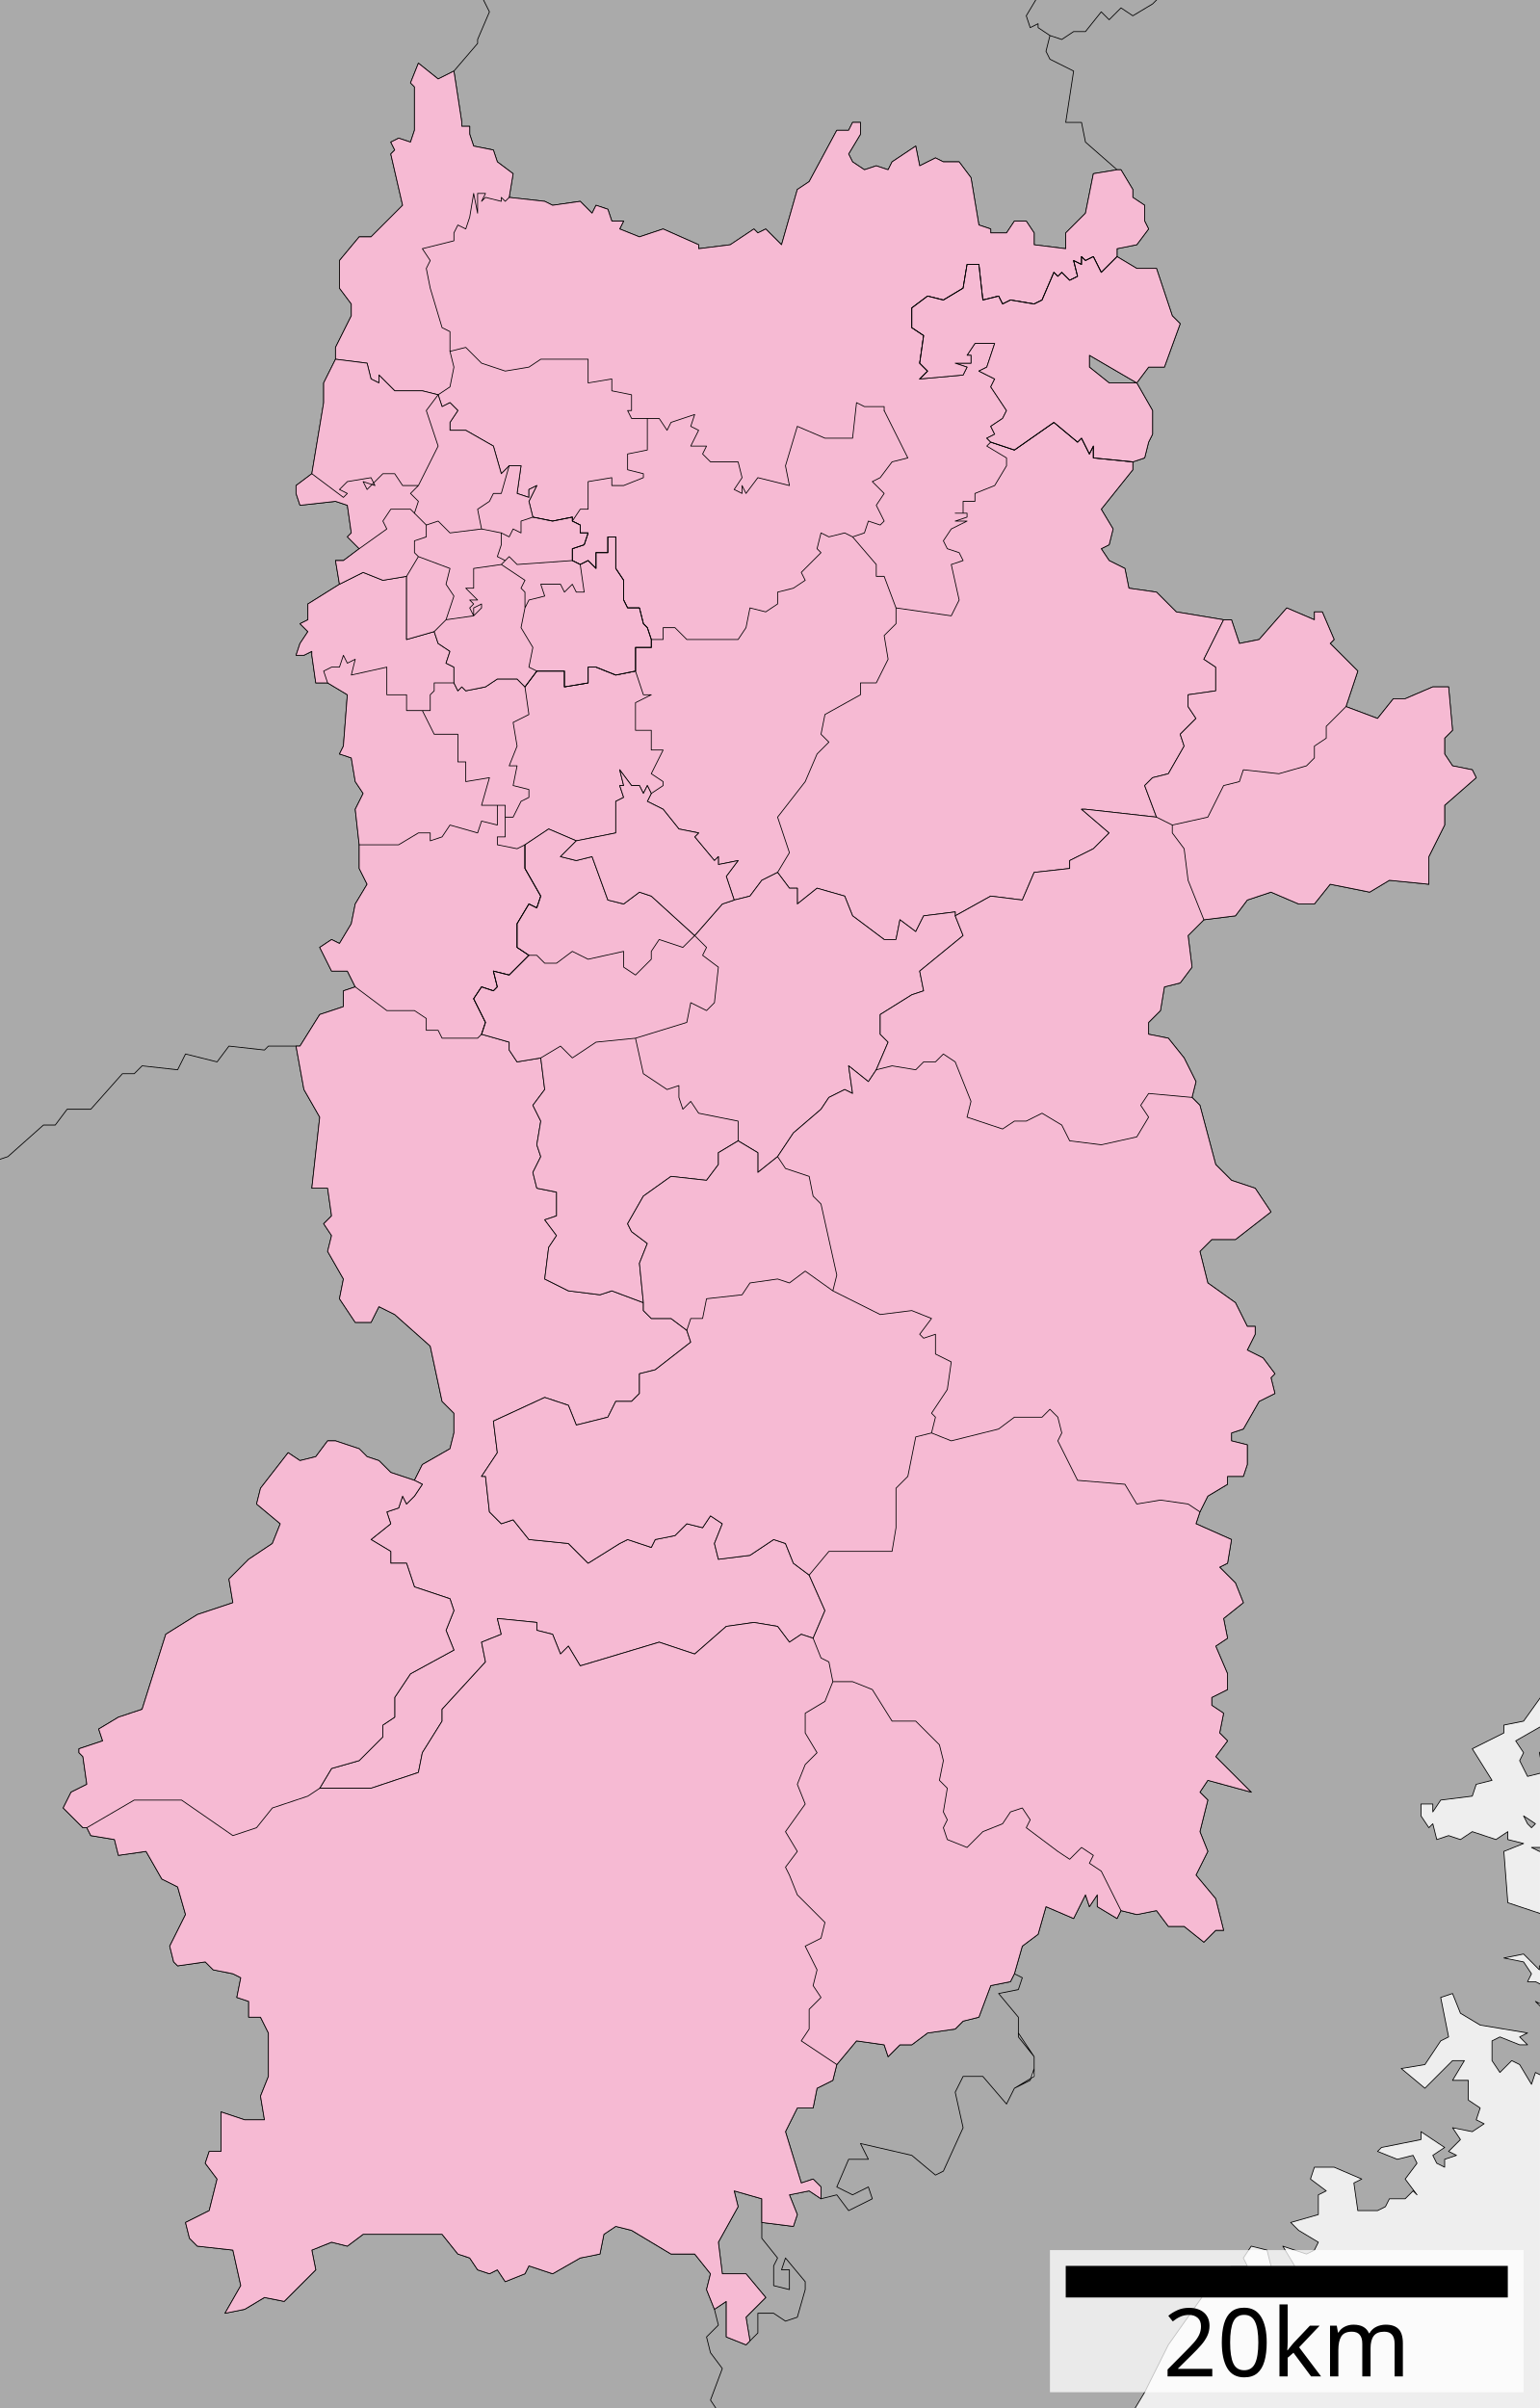
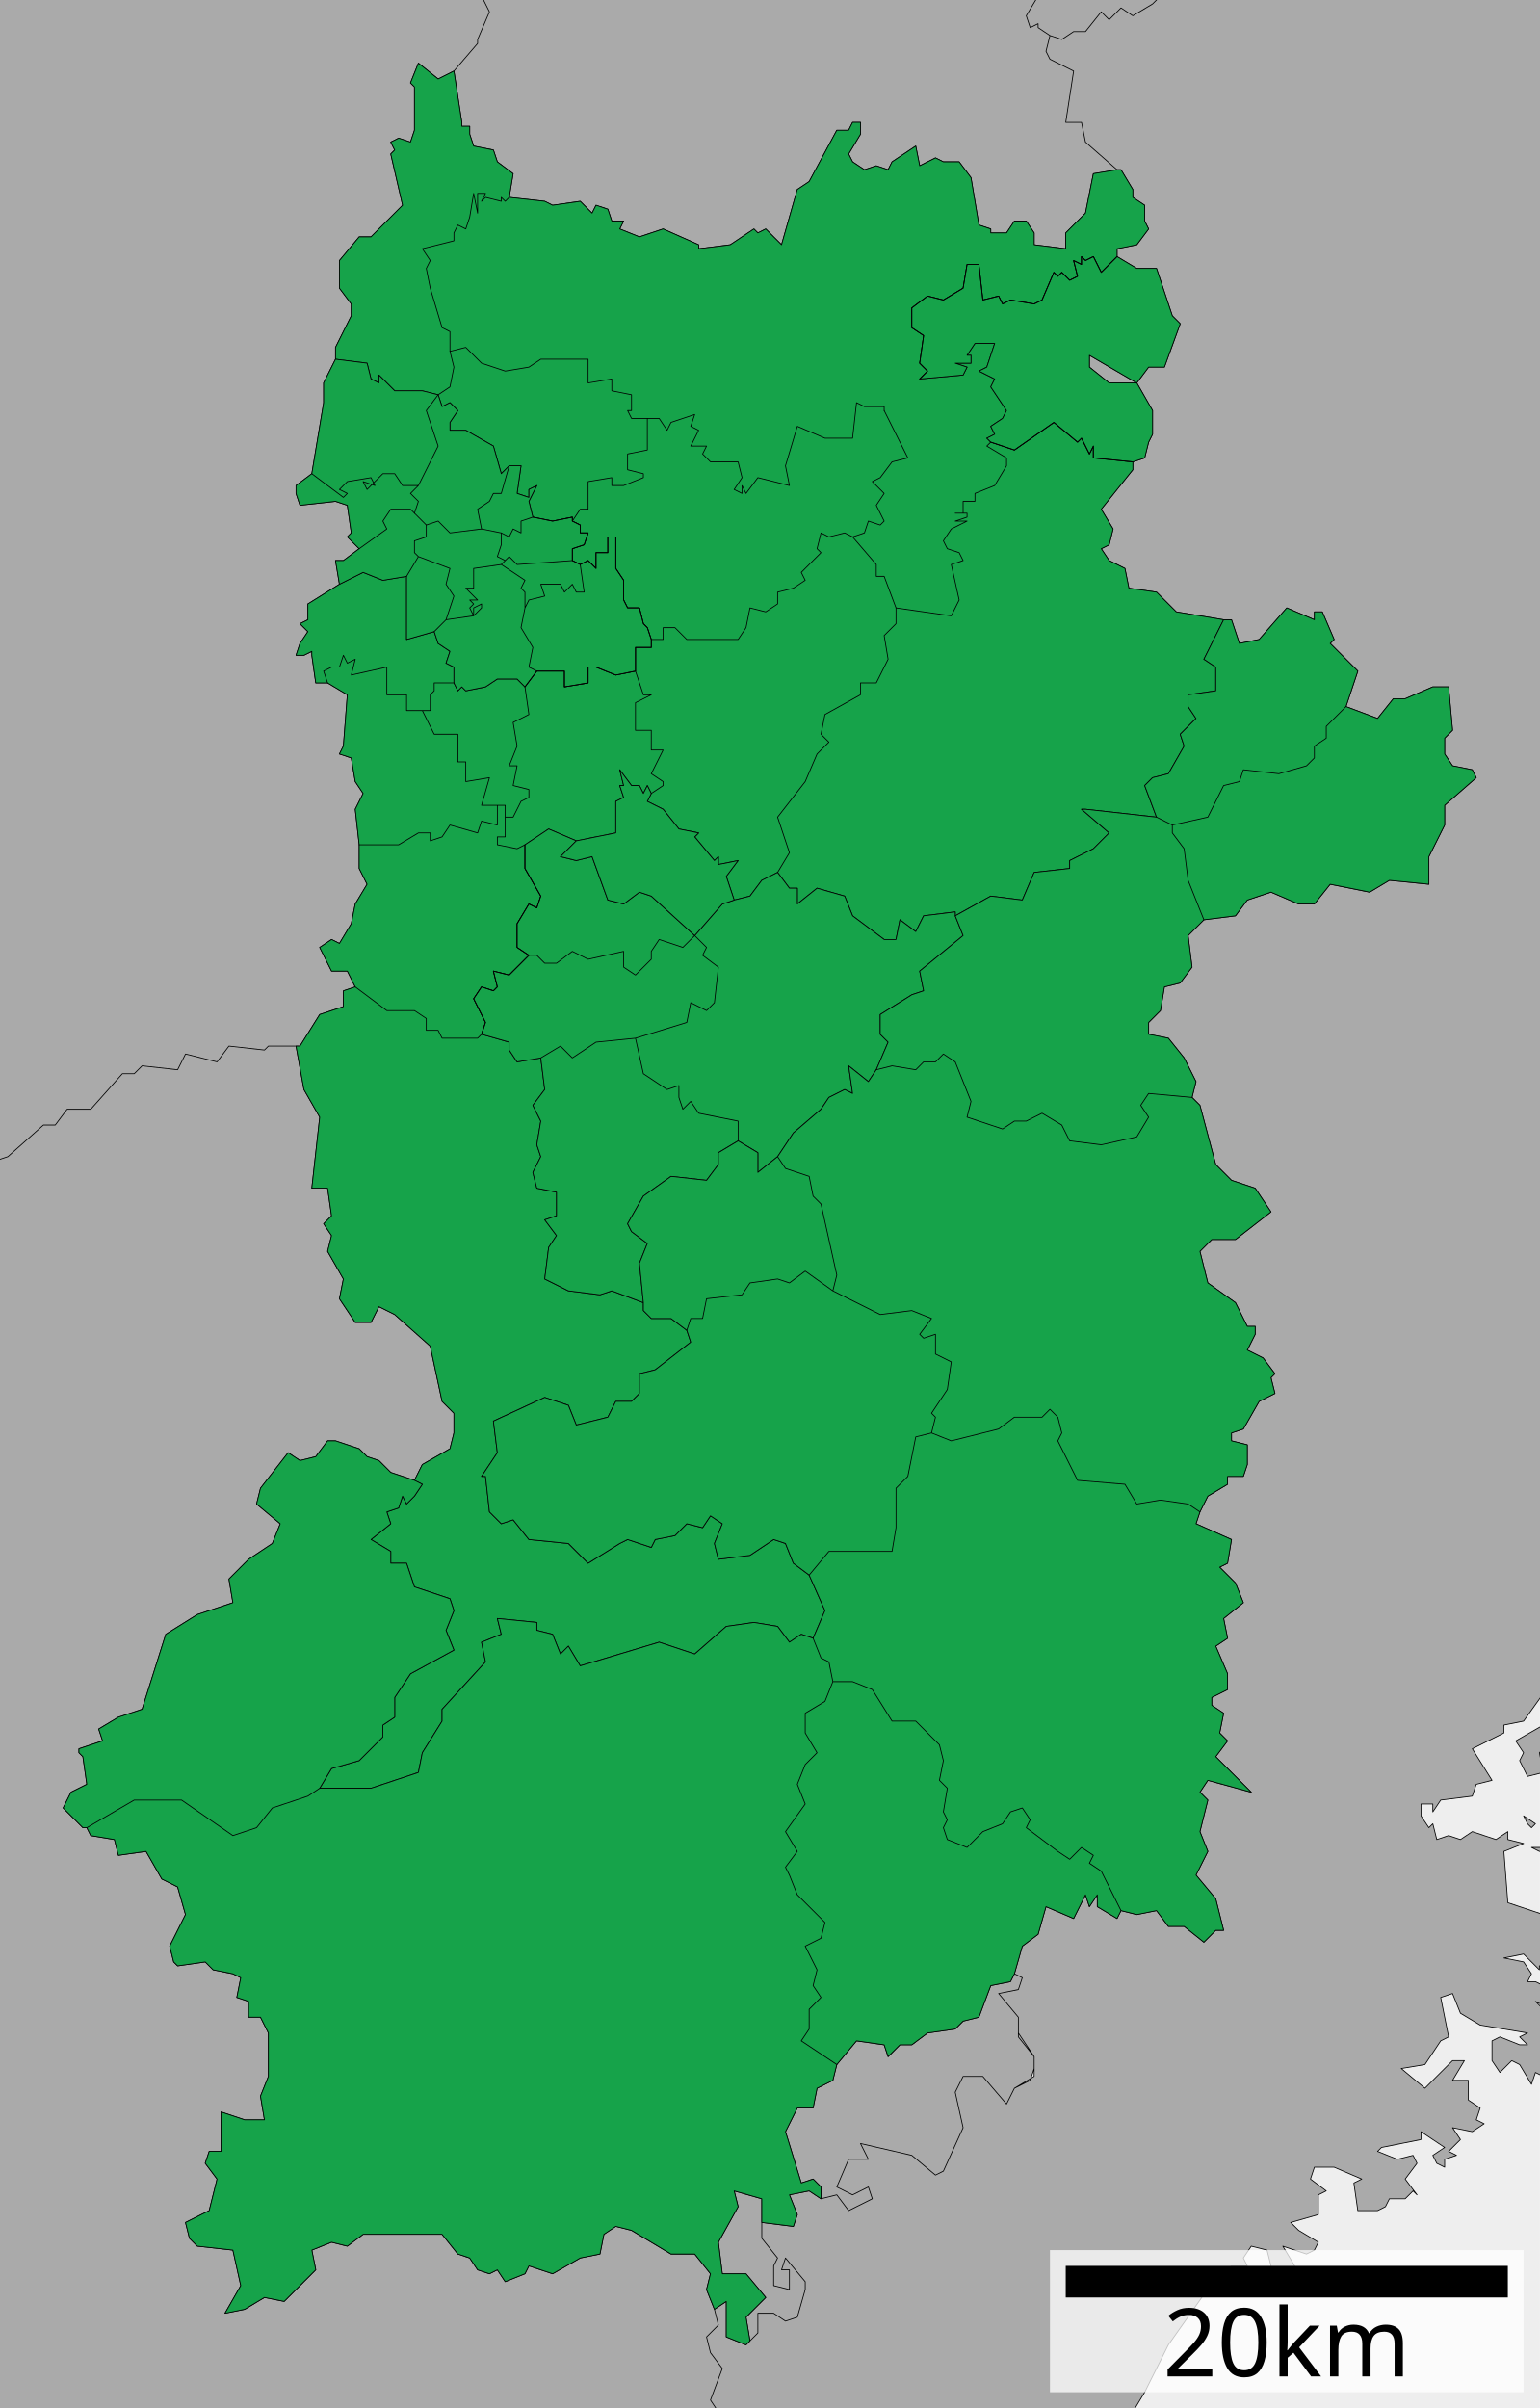
<svg xmlns="http://www.w3.org/2000/svg" id="svg32" version="1.1" height="610" width="390">
  <defs id="defs36" />
  <rect id="rect6" height="610" width="390" y="0" x="0" fill="#eeeeee" />
  <path fill="#aaaaaa" d="m 297,-1 h -3 l -2,2 -5,3 -3,-2 -3,3 -2,-2 -4,5 h -3 l -3,2 -3,-1 -1,4 1,2 6,3 -2,13 h 4 l 1,5 8,7 h 1 l 3,5 v 2 l 3,2 v 4 l 1,2 -3,4 -5,1 v 2 l 5,3 h 5 l 4,12 2,2 -4,11 h -4 l -3,4 -12,-7 v 3 l 5,4 h 7 l 4,7 v 6 l -1,2 -1,4 -3,1 v 2 l -8,10 3,5 -1,4 -2,1 2,3 4,2 1,5 7,1 5,5 12,2 h 2 l 2,6 5,-1 7,-8 7,3 v -2 h 2 l 3,7 -1,1 7,7 -3,9 8,3 4,-5 h 3 l 7,-3 h 4 l 1,11 -2,2 v 4 l 2,3 5,1 1,2 -8,7 v 5 l -4,8 v 7 l -10,-1 -5,3 -10,-2 -4,5 h -4 l -7,-3 -6,2 -3,4 -8,1 -4,4 1,8 -3,4 -4,1 -1,6 -3,3 v 3 l 5,1 4,5 3,6 -1,4 2,2 4,15 4,4 6,2 4,6 -9,7 h -6 l -3,3 2,8 7,5 3,6 h 2 v 2 l -2,4 4,2 3,4 -1,1 1,4 -4,2 -4,7 -3,1 v 2 l 4,1 v 5 l -1,3 h -4 v 2 l -5,3 -2,4 -1,3 9,4 -1,6 -2,1 4,4 2,5 -5,4 1,5 -3,2 3,7 v 4 l -4,2 v 2 l 3,2 -1,5 2,2 -3,4 9,9 -11,-3 -2,3 2,2 -2,8 2,5 -3,6 5,6 2,8 h -2 l -3,3 -5,-4 h -4 l -3,-4 -5,1 -4,-1 -1,2 -5,-3 v -3 l -2,3 -1,-3 -3,6 -7,-3 -2,7 -4,3 -2,7 2,1 -1,3 -5,1 5,6 v 5 l 4,5 v 5 l -5,3 -2,4 -6,-7 h -5 l -2,4 2,9 -5,11 -2,1 -6,-5 -13,-3 2,4 h -5 l -3,7 4,2 4,-2 1,3 -6,3 -3,-4 -4,1 -3,-2 -5,1 2,5 -1,3 -8,-1 v 4 l 4,5 -1,2 v 5 l 4,1 v -5 h -2 l 1,-3 5,6 v 2 l -2,7 -3,1 -3,-2 h -4 v 5 l -2,2 -1,1 -5,-2 v -9 l -3,2 1,4 -3,3 1,4 3,4 -3,8 2,3 h 105 l 3,-5 6,-12 12,-17 4,-3 h 4 l -1,-2 2,-3 4,1 2,8 1,-2 h 3 l 1,-2 -3,-5 6,2 2,-1 1,-2 -5,-3 -2,-2 7,-2 v -5 l 2,-1 -4,-3 1,-3 h 5 l 7,3 -2,1 1,7 h 5 l 2,-1 1,-2 h 4 l 2,-2 1,1 -3,-4 3,-4 -1,-2 -4,1 -5,-2 1,-1 10,-2 v -2 l 6,4 -3,2 1,2 2,1 v -2 l 3,-1 -2,-1 3,-3 -2,-3 5,1 3,-2 -2,-1 1,-3 -3,-2 v -5 h -4 l 3,-5 h -3 l -7,7 -6,-5 6,-1 4,-6 2,-1 -2,-10 3,-1 2,5 5,3 12,2 -2,1 2,2 h -2 l -5,-2 -2,1 v 5 l 2,3 3,-3 2,1 3,5 1,-3 2,1 v -13 -4 l -2,-2 2,1 v -5 l -2,-1 h -2 l 1,-2 -2,-3 -5,-1 5,-1 4,4 v -1 h 1 v -13 l -9,-3 -1,-13 5,-2 -4,-1 v -2 l -3,2 -6,-2 -3,2 -3,-1 -3,1 -1,-4 -1,1 -2,-3 v -3 h 3 v 2 l 2,-3 8,-1 1,-3 4,-1 -5,-8 8,-4 v -2 l 5,-1 5,-7 V -1 Z m 94,438 -7,4 2,3 -1,2 2,4 4,-1 -1,-5 1,-1 z m 0,31 h -3 l 2,1 h 1 z m -4,-6 1,1 1,-1 -3,-2 z M 263,-1 l -3,5 1,3 2,-1 v 1 l 3,2 3,1 3,-2 h 3 l 4,-5 2,2 3,-3 3,2 5,-3 2,-2 h 3 z m -141,0 2,4 -3,7 v 1 l -6,7 2,13 v 1 h 2 v 2 l 1,3 5,1 1,3 4,3 -1,6 9,1 2,1 7,-1 3,3 1,-2 3,1 1,3 h 3 l -1,2 5,2 6,-2 9,4 v 1 l 8,-1 6,-4 1,1 2,-1 4,4 4,-14 3,-2 7,-13 h 3 l 1,-2 h 2 v 3 l -3,5 1,2 3,2 3,-1 3,1 1,-2 6,-4 1,5 4,-2 2,1 h 4 l 3,4 2,12 3,1 v 1 h 4 l 2,-3 h 3 l 2,3 v 3 l 8,1 v -4 l 5,-5 2,-10 6,-1 -8,-7 -1,-5 h -4 l 2,-13 -6,-3 -1,-2 1,-4 -3,-2 V 6 l -2,1 -1,-3 3,-5 z m -123,295 3,-1 9,-8 h 3 l 3,-4 h 6 l 8,-9 h 3 l 2,-2 9,1 2,-4 8,2 3,-4 9,1 1,-1 h 7 1 l 5,-8 6,-2 v -4 l 3,-1 -2,-4 h -4 l -3,-6 3,-2 2,1 3,-5 1,-5 3,-5 -2,-4 v -6 l -1,-9 2,-4 -2,-3 -1,-6 -3,-1 1,-2 1,-13 -5,-3 h -3 l -1,-7 v -1 l -2,1 h -2 l 1,-3 2,-3 -2,-2 2,-1 v -4 l 8,-5 -1,-6 h 2 l 4,-3 -3,-3 1,-1 -1,-7 -3,-1 -9,1 -1,-3 v -2 l 4,-3 3,-18 v -5 l 3,-6 v -3 l 4,-8 v -3 l -3,-4 v -6 -1 l 5,-6 h 3 l 8,-8 -3,-13 1,-1 -1,-2 2,-1 3,1 1,-3 V 22 l -1,-1 2,-5 5,4 4,-2 6,-7 v -1 l 3,-7 -2,-4 H -1 Z m 183,317 -2,-3 3,-8 -3,-4 -1,-4 3,-3 -1,-4 -2,-5 1,-4 -4,-5 h -6 l -10,-6 -4,-1 -3,2 -1,5 -5,1 -7,4 -6,-2 -1,2 -5,2 -2,-3 -2,1 -3,-1 -2,-3 -3,-1 -4,-5 H 92 l -4,3 -4,-1 -5,2 1,5 -8,8 -5,-1 -5,3 -5,1 4,-7 -2,-9 -9,-1 -2,-2 -1,-4 6,-3 2,-8 -3,-4 1,-3 h 3 v -10 l 6,2 h 5 l -1,-6 2,-5 v -11 l -2,-4 h -3 v -4 l -3,-1 1,-5 -2,-1 -5,-1 -2,-2 -7,1 -1,-1 -1,-4 4,-8 -2,-7 -4,-2 -4,-7 -7,1 -1,-4 -6,-1 -1,-2 h -1 l -5,-5 2,-4 4,-2 -1,-7 -1,-1 v -1 l 6,-2 -1,-3 5,-3 6,-2 6,-19 8,-5 9,-3 -1,-6 5,-5 6,-4 2,-5 -6,-5 1,-4 7,-9 3,2 4,-1 3,-4 h 2 l 6,2 2,2 3,1 3,3 6,2 2,-4 7,-4 1,-4 v -5 l -3,-3 -3,-14 -9,-8 -4,-2 -2,4 h -4 l -4,-6 1,-5 -4,-7 1,-4 -2,-3 2,-2 -1,-7 h -4 l 2,-18 -4,-7 -2,-11 h -7 l -1,1 -9,-1 -3,4 -8,-2 -2,4 -9,-1 -2,2 h -3 l -8,9 h -6 l -3,4 h -3 l -9,8 -3,1 v 317 z m 11,-48 v -6 l -7,-2 1,4 -5,9 1,8 h 6 l 5,6 -5,5 1,6 2,-2 v -5 h 4 l 3,2 3,-1 2,-7 v -2 l -5,-6 -1,3 h 2 v 5 l -4,-1 v -5 l 1,-2 -4,-5 z m 69,-39 v -3 l -4,-6 v -4 l -5,-6 5,-1 1,-3 -2,-1 -1,2 -5,1 -3,8 -4,1 -2,2 -7,1 -4,3 h -3 l -3,3 -1,-3 -7,-1 -5,6 -1,4 -4,2 -1,5 h -4 l -3,6 4,13 3,-1 2,2 v 3 l 4,-1 3,4 6,-3 -1,-3 -4,2 -4,-2 3,-7 h 5 l -2,-4 13,3 6,5 2,-1 5,-11 -2,-9 2,-4 h 5 l 6,7 2,-4 4,-2 z" id="path8" style="stroke:#000000;stroke-width:0.2;stroke-linejoin:round" />
-   <path fill="#f6bad3" d="m 91,214 v 6 l 2,4 -3,5 -1,5 -3,5 -2,-1 -3,2 3,6 h 4 l 2,4 -3,1 v 4 l -6,2 -5,8 h -1 l 2,11 4,7 -2,18 h 4 l 1,7 -2,2 2,3 -1,4 4,7 -1,5 4,6 h 4 l 2,-4 4,2 9,8 3,14 3,3 v 5 l -1,4 -7,4 -2,4 2,1 -2,3 -2,2 -1,-2 -1,3 -3,1 1,3 -5,4 5,3 v 3 h 4 l 2,6 9,3 1,3 -2,5 2,5 -11,6 -4,6 v 5 l -3,2 v 3 l -6,6 -7,2 -3,5 h 13 l 12,-4 1,-5 5,-8 v -3 l 11,-12 -1,-5 5,-2 -1,-4 10,1 v 2 l 4,1 2,5 2,-2 3,5 20,-6 9,3 8,-7 7,-1 6,1 3,4 3,-2 3,1 3,-7 -4,-9 -4,-3 -2,-5 -3,-1 -6,4 -8,1 -1,-4 2,-5 -3,-2 -2,3 -4,-1 -3,3 -5,1 -1,2 -6,-2 -2,1 -8,5 -5,-5 -10,-1 -4,-5 -3,1 -3,-3 -1,-9 h -1 l 4,-6 -1,-8 13,-6 6,2 2,5 8,-2 2,-4 h 4 l 2,-2 v -5 l 4,-1 9,-7 -1,-3 -4,-3 h -5 l -2,-2 v -2 l -8,-3 -3,1 -8,-1 -6,-3 1,-8 2,-3 -3,-4 3,-1 v -6 l -5,-1 -1,-4 2,-4 -1,-3 1,-6 -2,-4 3,-4 -1,-8 -6,1 -2,-3 v -2 l -7,-2 1,-3 -3,-6 2,-3 3,1 1,-1 -1,-4 4,1 5,-5 -3,-2 v -6 l 3,-5 2,1 1,-3 -4,-7 v -6 l 6,-4 7,3 10,-2 v -8 l 2,-1 -1,-3 h 1 l -1,-4 3,4 h 2 l 1,2 1,-2 1,2 -1,2 4,2 4,5 5,1 -1,1 5,6 1,-1 v 2 l 5,-1 -3,4 2,6 4,-1 3,-4 4,-2 3,4 h 2 v 4 l 5,-4 7,2 2,5 8,6 h 3 l 1,-5 4,3 2,-4 8,-1 v 1 l 9,-5 8,1 3,-7 9,-1 v -2 l 6,-3 4,-4 -7,-6 h 1 l 18,2 -3,-8 2,-2 4,-1 4,-7 -1,-3 4,-4 -2,-3 v -3 l 7,-1 v -6 l -3,-2 5,-10 -12,-2 -5,-5 -7,-1 -1,-5 -4,-2 -2,-3 2,-1 1,-4 -3,-5 8,-10 v -2 l -10,-1 v -3 l -1,2 -2,-4 -1,1 -6,-5 -10,7 -6,-2 -1,-1 2,-1 -1,-2 3,-2 1,-2 -4,-6 1,-2 -4,-2 2,-1 2,-6 h -5 l -2,3 h 1 v 2 h -4 l 3,1 -1,2 -11,1 2,-2 -2,-2 1,-7 -3,-2 v -5 l 4,-3 4,1 5,-3 1,-6 h 3 l 1,9 4,-1 1,2 2,-1 6,1 2,-1 3,-7 1,1 1,-1 2,2 2,-1 -1,-4 2,1 v -2 l 1,1 2,-1 2,4 4,-4 v -2 l 5,-1 3,-4 -1,-2 v -4 l -3,-2 v -2 l -3,-5 h -1 l -6,1 -2,10 -5,5 v 4 l -8,-1 v -3 l -2,-3 h -3 l -2,3 h -4 v -1 l -3,-1 -2,-12 -3,-4 h -4 l -2,-1 -4,2 -1,-5 -6,4 -1,2 -3,-1 -3,1 -3,-2 -1,-2 3,-5 v -3 h -2 l -1,2 h -3 l -7,13 -3,2 -4,14 -4,-4 -2,1 -1,-1 -6,4 -8,1 v -1 l -9,-4 -6,2 -5,-2 1,-2 h -3 l -1,-3 -3,-1 -1,2 -3,-3 -7,1 -2,-1 -9,-1 1,-6 -4,-3 -1,-3 -5,-1 -1,-3 v -2 h -2 v -1 l -2,-13 -4,2 -5,-4 -2,5 1,1 v 11 l -1,3 -3,-1 -2,1 1,2 -1,1 3,13 -8,8 h -3 l -5,6 v 1 6 l 3,4 v 3 l -4,8 v 3 l 8,1 1,4 2,1 v -2 l 4,4 h 7 l 4,1 1,3 2,-1 2,2 -2,3 v 2 h 4 l 7,4 2,7 2,-2 h 3 l -1,7 3,1 v -2 l 2,-1 -2,4 1,4 5,1 5,-1 v 1 l 2,1 v 2 h 2 l -1,3 -3,1 v 3 l 2,1 2,-1 2,2 v -4 h 3 v -4 h 2 v 8 l 2,3 v 5 l 1,2 h 3 l 1,4 1,1 1,3 v 2 h -4 v 6 l -5,1 -5,-2 h -2 v 4 l -6,1 v -4 h -7 l -3,4 -2,-2 h -5 l -3,2 -5,1 -1,-1 -1,1 -1,-2 v -4 l -2,-1 1,-3 -3,-2 -1,-3 -7,2 v -16 l -6,1 -5,-2 -6,3 -8,5 v 4 l -2,1 2,2 -2,3 -1,3 h 2 l 2,-1 v 1 l 1,7 h 3 l 5,3 -1,13 -1,2 3,1 1,6 2,3 -2,4 z" id="path10" style="stroke:#000000;stroke-width:0.2;stroke-linejoin:round" />
-   <path fill="#f6bad3" d="m 79,120 -4,3 v 2 l 1,3 9,-1 3,1 1,7 -1,1 3,3 -4,3 h -2 l 1,6 6,-3 5,2 6,-1 v 16 l 7,-2 1,3 3,2 -1,3 2,1 v 4 l 1,2 1,-1 1,1 5,-1 3,-2 h 5 l 2,2 3,-4 h 7 v 4 l 6,-1 v -4 h 2 l 5,2 5,-1 v -6 h 4 v -2 l -1,-3 -1,-1 -1,-4 h -3 l -1,-2 v -5 l -2,-3 v -8 h -2 v 4 h -3 v 4 l -2,-2 -2,1 -2,-1 v -3 l 3,-1 1,-3 h -2 v -2 l -2,-1 v -1 l -5,1 -5,-1 -1,-4 2,-4 -2,1 v 2 l -3,-1 1,-7 h -3 l -2,2 -2,-7 -7,-4 h -4 v -2 l 2,-3 -2,-2 -2,1 -1,-3 -4,-1 h -7 l -4,-4 v 2 l -2,-1 -1,-4 -8,-1 -3,6 v 5 z m 55,122 -5,5 -4,-1 1,4 -1,1 -3,-1 -2,3 3,6 -1,3 7,2 v 2 l 2,3 6,-1 1,8 -3,4 2,4 -1,6 1,3 -2,4 1,4 5,1 v 6 l -3,1 3,4 -2,3 -1,8 6,3 8,1 3,-1 8,3 -1,-10 2,-5 -4,-3 -1,-2 4,-7 7,-5 9,1 3,-4 v -3 l 5,-3 5,3 v 5 l 5,-4 4,-6 7,-6 2,-3 4,-2 2,1 -1,-7 5,4 2,-3 3,-7 -2,-2 v -5 l 8,-5 3,-1 -1,-5 11,-9 -2,-5 v -1 l -8,1 -2,4 -4,-3 -1,5 h -3 l -8,-6 -2,-5 -7,-2 -5,4 v -4 h -2 l -3,-4 -4,2 -3,4 -4,1 -3,1 -7,8 -11,-10 -3,-1 -4,3 -4,-1 -4,-11 -4,1 -4,-1 4,-4 -7,-3 -6,4 v 6 l 4,7 -1,3 -2,-1 -3,5 v 6 z" id="path12" style="stroke:#000000;stroke-width:0.2;stroke-linejoin:round" />
-   <path fill="#f6bad3" d="m 251,112 6,2 10,-7 6,5 1,-1 2,4 1,-2 v 3 l 10,1 3,-1 1,-4 1,-2 v -6 l -4,-7 h -7 l -5,-4 v -3 l 12,7 3,-4 h 4 l 4,-11 -2,-2 -4,-12 h -5 l -5,-3 -4,4 -2,-4 -2,1 -1,-1 v 2 l -2,-1 1,4 -2,1 -2,-2 -1,1 -1,-1 -3,7 -2,1 -6,-1 -2,1 -1,-2 -4,1 -1,-9 h -3 l -1,6 -5,3 -4,-1 -4,3 v 5 l 3,2 -1,7 2,2 -2,2 11,-1 1,-2 -3,-1 h 4 v -2 h -1 l 2,-3 h 5 l -2,6 -2,1 4,2 -1,2 4,6 -1,2 -3,2 1,2 -2,1 z m 42,95 -18,-2 h -1 l 7,6 -4,4 -6,3 v 2 l -9,1 -3,7 -8,-1 -9,5 2,5 -11,9 1,5 -3,1 -8,5 v 5 l 2,2 -3,7 -2,3 -5,-4 1,7 -2,-1 -4,2 -2,3 -7,6 -4,6 -5,4 v -5 l -5,-3 -5,3 v 3 l -3,4 -9,-1 -7,5 -4,7 1,2 4,3 -2,5 1,10 v 2 l 2,2 h 5 l 4,3 1,3 -9,7 -4,1 v 5 l -2,2 h -4 l -2,4 -8,2 -2,-5 -6,-2 -13,6 1,8 -4,6 h 1 l 1,9 3,3 3,-1 4,5 10,1 5,5 8,-5 2,-1 6,2 1,-2 5,-1 3,-3 4,1 2,-3 3,2 -2,5 1,4 8,-1 6,-4 3,1 2,5 4,3 4,9 -3,7 -3,-1 -3,2 -3,-4 -6,-1 -7,1 -8,7 -9,-3 -20,6 -3,-5 -2,2 -2,-5 -4,-1 v -2 l -10,-1 1,4 -5,2 1,5 -11,12 v 3 l -5,8 -1,5 -12,4 H 81 l 3,-5 7,-2 6,-6 v -3 l 3,-2 v -5 l 4,-6 11,-6 -2,-5 2,-5 -1,-3 -9,-3 -2,-6 h -4 v -3 l -5,-3 5,-4 -1,-3 3,-1 1,-3 1,2 2,-2 2,-3 -2,-1 -6,-2 -3,-3 -3,-1 -2,-2 -6,-2 h -2 l -3,4 -4,1 -3,-2 -7,9 -1,4 6,5 -2,5 -6,4 -5,5 1,6 -9,3 -8,5 -6,19 -6,2 -5,3 1,3 -6,2 v 1 l 1,1 1,7 -4,2 -2,4 5,5 h 1 l 1,2 6,1 1,4 7,-1 4,7 4,2 2,7 -4,8 1,4 1,1 7,-1 2,2 5,1 2,1 -1,5 3,1 v 4 h 3 l 2,4 v 11 l -2,5 1,6 h -5 l -6,-2 v 10 h -3 l -1,3 3,4 -2,8 -6,3 1,4 2,2 9,1 2,9 -4,7 5,-1 5,-3 5,1 8,-8 -1,-5 5,-2 4,1 4,-3 h 20 l 4,5 3,1 2,3 3,1 2,-1 2,3 5,-2 1,-2 6,2 7,-4 5,-1 1,-5 3,-2 4,1 10,6 h 6 l 4,5 -1,4 2,5 3,-2 v 9 l 5,2 1,-1 -1,-6 5,-5 -5,-6 h -6 l -1,-8 5,-9 -1,-4 7,2 v 6 l 8,1 1,-3 -2,-5 5,-1 3,2 v -3 l -2,-2 -3,1 -4,-13 3,-6 h 4 l 1,-5 4,-2 1,-4 5,-6 7,1 1,3 3,-3 h 3 l 4,-3 7,-1 2,-2 4,-1 3,-8 5,-1 1,-2 2,-7 4,-3 2,-7 7,3 3,-6 1,3 2,-3 v 3 l 5,3 1,-2 4,1 5,-1 3,4 h 4 l 5,4 3,-3 h 2 l -2,-8 -5,-6 3,-6 -2,-5 2,-8 -2,-2 2,-3 11,3 -9,-9 3,-4 -2,-2 1,-5 -3,-2 v -2 l 4,-2 v -4 l -3,-7 3,-2 -1,-5 5,-4 -2,-5 -4,-4 2,-1 1,-6 -9,-4 1,-3 2,-4 5,-3 v -2 h 4 l 1,-3 v -5 l -4,-1 v -2 l 3,-1 4,-7 4,-2 -1,-4 1,-1 -3,-4 -4,-2 2,-4 v -2 h -2 l -3,-6 -7,-5 -2,-8 3,-3 h 6 l 9,-7 -4,-6 -6,-2 -4,-4 -4,-15 -2,-2 1,-4 -3,-6 -4,-5 -5,-1 v -3 l 3,-3 1,-6 4,-1 3,-4 -1,-8 4,-4 8,-1 3,-4 6,-2 7,3 h 4 l 4,-5 10,2 5,-3 10,1 v -7 l 4,-8 v -5 l 8,-7 -1,-2 -5,-1 -2,-3 v -4 l 2,-2 -1,-11 h -4 l -7,3 h -3 l -4,5 -8,-3 3,-9 -7,-7 1,-1 -3,-7 h -2 v 2 l -7,-3 -7,8 -5,1 -2,-6 h -2 l -5,10 3,2 v 6 l -7,1 v 3 l 2,3 -4,4 1,3 -4,7 -4,1 -2,2 z m -147,6 -4,4 4,1 4,-1 4,11 4,1 4,-3 3,1 11,10 7,-8 3,-1 -2,-6 3,-4 -5,1 v -2 l -1,1 -5,-6 1,-1 -5,-1 -4,-5 -4,-2 1,-2 -1,-2 -1,2 -1,-2 h -2 l -3,-4 1,4 h -1 l 1,3 -2,1 v 8 z" id="path14" style="stroke:#000000;stroke-width:0.2;stroke-linejoin:round" />
+   <path fill="#16a34a" d="m 91,214 v 6 l 2,4 -3,5 -1,5 -3,5 -2,-1 -3,2 3,6 h 4 l 2,4 -3,1 v 4 l -6,2 -5,8 h -1 l 2,11 4,7 -2,18 h 4 l 1,7 -2,2 2,3 -1,4 4,7 -1,5 4,6 h 4 l 2,-4 4,2 9,8 3,14 3,3 v 5 l -1,4 -7,4 -2,4 2,1 -2,3 -2,2 -1,-2 -1,3 -3,1 1,3 -5,4 5,3 v 3 h 4 l 2,6 9,3 1,3 -2,5 2,5 -11,6 -4,6 v 5 l -3,2 v 3 l -6,6 -7,2 -3,5 h 13 l 12,-4 1,-5 5,-8 v -3 l 11,-12 -1,-5 5,-2 -1,-4 10,1 v 2 l 4,1 2,5 2,-2 3,5 20,-6 9,3 8,-7 7,-1 6,1 3,4 3,-2 3,1 3,-7 -4,-9 -4,-3 -2,-5 -3,-1 -6,4 -8,1 -1,-4 2,-5 -3,-2 -2,3 -4,-1 -3,3 -5,1 -1,2 -6,-2 -2,1 -8,5 -5,-5 -10,-1 -4,-5 -3,1 -3,-3 -1,-9 h -1 l 4,-6 -1,-8 13,-6 6,2 2,5 8,-2 2,-4 h 4 l 2,-2 v -5 l 4,-1 9,-7 -1,-3 -4,-3 h -5 l -2,-2 v -2 l -8,-3 -3,1 -8,-1 -6,-3 1,-8 2,-3 -3,-4 3,-1 v -6 l -5,-1 -1,-4 2,-4 -1,-3 1,-6 -2,-4 3,-4 -1,-8 -6,1 -2,-3 v -2 l -7,-2 1,-3 -3,-6 2,-3 3,1 1,-1 -1,-4 4,1 5,-5 -3,-2 v -6 l 3,-5 2,1 1,-3 -4,-7 v -6 l 6,-4 7,3 10,-2 v -8 l 2,-1 -1,-3 h 1 l -1,-4 3,4 h 2 l 1,2 1,-2 1,2 -1,2 4,2 4,5 5,1 -1,1 5,6 1,-1 v 2 l 5,-1 -3,4 2,6 4,-1 3,-4 4,-2 3,4 h 2 v 4 l 5,-4 7,2 2,5 8,6 h 3 l 1,-5 4,3 2,-4 8,-1 v 1 l 9,-5 8,1 3,-7 9,-1 v -2 l 6,-3 4,-4 -7,-6 h 1 l 18,2 -3,-8 2,-2 4,-1 4,-7 -1,-3 4,-4 -2,-3 v -3 l 7,-1 v -6 l -3,-2 5,-10 -12,-2 -5,-5 -7,-1 -1,-5 -4,-2 -2,-3 2,-1 1,-4 -3,-5 8,-10 v -2 l -10,-1 v -3 l -1,2 -2,-4 -1,1 -6,-5 -10,7 -6,-2 -1,-1 2,-1 -1,-2 3,-2 1,-2 -4,-6 1,-2 -4,-2 2,-1 2,-6 h -5 l -2,3 h 1 v 2 h -4 l 3,1 -1,2 -11,1 2,-2 -2,-2 1,-7 -3,-2 v -5 l 4,-3 4,1 5,-3 1,-6 h 3 l 1,9 4,-1 1,2 2,-1 6,1 2,-1 3,-7 1,1 1,-1 2,2 2,-1 -1,-4 2,1 v -2 l 1,1 2,-1 2,4 4,-4 v -2 l 5,-1 3,-4 -1,-2 v -4 l -3,-2 v -2 l -3,-5 h -1 l -6,1 -2,10 -5,5 v 4 l -8,-1 v -3 l -2,-3 h -3 l -2,3 h -4 v -1 l -3,-1 -2,-12 -3,-4 h -4 l -2,-1 -4,2 -1,-5 -6,4 -1,2 -3,-1 -3,1 -3,-2 -1,-2 3,-5 v -3 h -2 l -1,2 h -3 l -7,13 -3,2 -4,14 -4,-4 -2,1 -1,-1 -6,4 -8,1 v -1 l -9,-4 -6,2 -5,-2 1,-2 h -3 l -1,-3 -3,-1 -1,2 -3,-3 -7,1 -2,-1 -9,-1 1,-6 -4,-3 -1,-3 -5,-1 -1,-3 v -2 h -2 v -1 l -2,-13 -4,2 -5,-4 -2,5 1,1 v 11 l -1,3 -3,-1 -2,1 1,2 -1,1 3,13 -8,8 h -3 l -5,6 v 1 6 l 3,4 v 3 l -4,8 v 3 l 8,1 1,4 2,1 v -2 l 4,4 h 7 l 4,1 1,3 2,-1 2,2 -2,3 v 2 h 4 l 7,4 2,7 2,-2 h 3 l -1,7 3,1 v -2 l 2,-1 -2,4 1,4 5,1 5,-1 v 1 l 2,1 v 2 h 2 l -1,3 -3,1 v 3 l 2,1 2,-1 2,2 v -4 h 3 v -4 h 2 v 8 l 2,3 v 5 l 1,2 h 3 l 1,4 1,1 1,3 v 2 h -4 v 6 l -5,1 -5,-2 h -2 v 4 l -6,1 v -4 h -7 l -3,4 -2,-2 h -5 l -3,2 -5,1 -1,-1 -1,1 -1,-2 v -4 l -2,-1 1,-3 -3,-2 -1,-3 -7,2 v -16 l -6,1 -5,-2 -6,3 -8,5 v 4 l -2,1 2,2 -2,3 -1,3 h 2 l 2,-1 v 1 l 1,7 h 3 l 5,3 -1,13 -1,2 3,1 1,6 2,3 -2,4 z" id="path10" style="stroke:#000000;stroke-width:0.2;stroke-linejoin:round" />
+   <path fill="#16a34a" d="m 79,120 -4,3 v 2 l 1,3 9,-1 3,1 1,7 -1,1 3,3 -4,3 h -2 l 1,6 6,-3 5,2 6,-1 v 16 l 7,-2 1,3 3,2 -1,3 2,1 v 4 l 1,2 1,-1 1,1 5,-1 3,-2 h 5 l 2,2 3,-4 h 7 v 4 l 6,-1 v -4 h 2 l 5,2 5,-1 v -6 h 4 v -2 l -1,-3 -1,-1 -1,-4 h -3 l -1,-2 v -5 l -2,-3 v -8 h -2 v 4 h -3 v 4 l -2,-2 -2,1 -2,-1 v -3 l 3,-1 1,-3 h -2 v -2 l -2,-1 v -1 l -5,1 -5,-1 -1,-4 2,-4 -2,1 v 2 l -3,-1 1,-7 h -3 l -2,2 -2,-7 -7,-4 h -4 v -2 l 2,-3 -2,-2 -2,1 -1,-3 -4,-1 h -7 l -4,-4 v 2 l -2,-1 -1,-4 -8,-1 -3,6 v 5 z m 55,122 -5,5 -4,-1 1,4 -1,1 -3,-1 -2,3 3,6 -1,3 7,2 v 2 l 2,3 6,-1 1,8 -3,4 2,4 -1,6 1,3 -2,4 1,4 5,1 v 6 l -3,1 3,4 -2,3 -1,8 6,3 8,1 3,-1 8,3 -1,-10 2,-5 -4,-3 -1,-2 4,-7 7,-5 9,1 3,-4 v -3 l 5,-3 5,3 v 5 l 5,-4 4,-6 7,-6 2,-3 4,-2 2,1 -1,-7 5,4 2,-3 3,-7 -2,-2 v -5 l 8,-5 3,-1 -1,-5 11,-9 -2,-5 v -1 l -8,1 -2,4 -4,-3 -1,5 h -3 l -8,-6 -2,-5 -7,-2 -5,4 v -4 h -2 l -3,-4 -4,2 -3,4 -4,1 -3,1 -7,8 -11,-10 -3,-1 -4,3 -4,-1 -4,-11 -4,1 -4,-1 4,-4 -7,-3 -6,4 v 6 l 4,7 -1,3 -2,-1 -3,5 v 6 z" id="path12" style="stroke:#000000;stroke-width:0.2;stroke-linejoin:round" />
+   <path fill="#16a34a" d="m 251,112 6,2 10,-7 6,5 1,-1 2,4 1,-2 v 3 l 10,1 3,-1 1,-4 1,-2 v -6 l -4,-7 h -7 l -5,-4 v -3 l 12,7 3,-4 h 4 l 4,-11 -2,-2 -4,-12 h -5 l -5,-3 -4,4 -2,-4 -2,1 -1,-1 v 2 l -2,-1 1,4 -2,1 -2,-2 -1,1 -1,-1 -3,7 -2,1 -6,-1 -2,1 -1,-2 -4,1 -1,-9 h -3 l -1,6 -5,3 -4,-1 -4,3 v 5 l 3,2 -1,7 2,2 -2,2 11,-1 1,-2 -3,-1 h 4 v -2 h -1 l 2,-3 h 5 l -2,6 -2,1 4,2 -1,2 4,6 -1,2 -3,2 1,2 -2,1 z m 42,95 -18,-2 h -1 l 7,6 -4,4 -6,3 v 2 l -9,1 -3,7 -8,-1 -9,5 2,5 -11,9 1,5 -3,1 -8,5 v 5 l 2,2 -3,7 -2,3 -5,-4 1,7 -2,-1 -4,2 -2,3 -7,6 -4,6 -5,4 v -5 l -5,-3 -5,3 v 3 l -3,4 -9,-1 -7,5 -4,7 1,2 4,3 -2,5 1,10 v 2 l 2,2 h 5 l 4,3 1,3 -9,7 -4,1 v 5 l -2,2 h -4 l -2,4 -8,2 -2,-5 -6,-2 -13,6 1,8 -4,6 h 1 l 1,9 3,3 3,-1 4,5 10,1 5,5 8,-5 2,-1 6,2 1,-2 5,-1 3,-3 4,1 2,-3 3,2 -2,5 1,4 8,-1 6,-4 3,1 2,5 4,3 4,9 -3,7 -3,-1 -3,2 -3,-4 -6,-1 -7,1 -8,7 -9,-3 -20,6 -3,-5 -2,2 -2,-5 -4,-1 v -2 l -10,-1 1,4 -5,2 1,5 -11,12 v 3 l -5,8 -1,5 -12,4 H 81 l 3,-5 7,-2 6,-6 v -3 l 3,-2 v -5 l 4,-6 11,-6 -2,-5 2,-5 -1,-3 -9,-3 -2,-6 h -4 v -3 l -5,-3 5,-4 -1,-3 3,-1 1,-3 1,2 2,-2 2,-3 -2,-1 -6,-2 -3,-3 -3,-1 -2,-2 -6,-2 h -2 l -3,4 -4,1 -3,-2 -7,9 -1,4 6,5 -2,5 -6,4 -5,5 1,6 -9,3 -8,5 -6,19 -6,2 -5,3 1,3 -6,2 v 1 l 1,1 1,7 -4,2 -2,4 5,5 h 1 l 1,2 6,1 1,4 7,-1 4,7 4,2 2,7 -4,8 1,4 1,1 7,-1 2,2 5,1 2,1 -1,5 3,1 v 4 h 3 l 2,4 v 11 l -2,5 1,6 h -5 l -6,-2 v 10 h -3 l -1,3 3,4 -2,8 -6,3 1,4 2,2 9,1 2,9 -4,7 5,-1 5,-3 5,1 8,-8 -1,-5 5,-2 4,1 4,-3 h 20 l 4,5 3,1 2,3 3,1 2,-1 2,3 5,-2 1,-2 6,2 7,-4 5,-1 1,-5 3,-2 4,1 10,6 h 6 l 4,5 -1,4 2,5 3,-2 v 9 l 5,2 1,-1 -1,-6 5,-5 -5,-6 h -6 l -1,-8 5,-9 -1,-4 7,2 v 6 l 8,1 1,-3 -2,-5 5,-1 3,2 v -3 l -2,-2 -3,1 -4,-13 3,-6 h 4 l 1,-5 4,-2 1,-4 5,-6 7,1 1,3 3,-3 h 3 l 4,-3 7,-1 2,-2 4,-1 3,-8 5,-1 1,-2 2,-7 4,-3 2,-7 7,3 3,-6 1,3 2,-3 v 3 l 5,3 1,-2 4,1 5,-1 3,4 h 4 l 5,4 3,-3 h 2 l -2,-8 -5,-6 3,-6 -2,-5 2,-8 -2,-2 2,-3 11,3 -9,-9 3,-4 -2,-2 1,-5 -3,-2 v -2 l 4,-2 v -4 l -3,-7 3,-2 -1,-5 5,-4 -2,-5 -4,-4 2,-1 1,-6 -9,-4 1,-3 2,-4 5,-3 v -2 h 4 l 1,-3 v -5 l -4,-1 v -2 l 3,-1 4,-7 4,-2 -1,-4 1,-1 -3,-4 -4,-2 2,-4 v -2 h -2 l -3,-6 -7,-5 -2,-8 3,-3 h 6 l 9,-7 -4,-6 -6,-2 -4,-4 -4,-15 -2,-2 1,-4 -3,-6 -4,-5 -5,-1 v -3 l 3,-3 1,-6 4,-1 3,-4 -1,-8 4,-4 8,-1 3,-4 6,-2 7,3 h 4 l 4,-5 10,2 5,-3 10,1 v -7 l 4,-8 v -5 l 8,-7 -1,-2 -5,-1 -2,-3 v -4 l 2,-2 -1,-11 h -4 l -7,3 h -3 l -4,5 -8,-3 3,-9 -7,-7 1,-1 -3,-7 h -2 v 2 l -7,-3 -7,8 -5,1 -2,-6 h -2 l -5,10 3,2 v 6 l -7,1 v 3 l 2,3 -4,4 1,3 -4,7 -4,1 -2,2 z m -147,6 -4,4 4,1 4,-1 4,11 4,1 4,-3 3,1 11,10 7,-8 3,-1 -2,-6 3,-4 -5,1 v -2 l -1,1 -5,-6 1,-1 -5,-1 -4,-5 -4,-2 1,-2 -1,-2 -1,2 -1,-2 h -2 l -3,-4 1,4 h -1 l 1,3 -2,1 v 8 z" id="path14" style="stroke:#000000;stroke-width:0.2;stroke-linejoin:round" />
  <path fill="none" stroke-linecap="round" d="m 145,132 2,-3 h 2 v -7 l 6,-1 v 2 h 3 l 5,-2 v -1 l -4,-1 v -4 l 5,-1 v -8 m 60,-2 6,12 -4,1 -3,4 -2,1 3,3 -2,3 2,4 -1,1 -3,-1 -1,3 -3,1 m -105,-36 3,-2 1,-5 -1,-4 M 91,214 h 10 l 5,-3 h 3 v 2 l 3,-1 2,-3 7,2 1,-3 4,1 v -5 h -4 l 2,-7 -6,1 v -5 h -2 v -5 -2 h -6 l -3,-6 h -4 v -4 h -5 v -7 l -9,2 1,-4 -2,1 -1,-2 -1,3 h -2 l -2,1 1,3 m 43,31 h 2 v 3 m -21,-27 h 2 v -4 l 1,-1 v -2 h 5 m 46,-3 2,6 h 2 l -4,2 v 7 h 4 v 5 h 3 l -3,6 3,2 v 1 l -3,2 m 62,-47 v 4 l -3,3 1,6 -3,6 h -4 v 3 l -9,5 -1,5 2,2 -3,3 -3,7 -7,9 3,9 -3,5 M 79,120 l 8,6 1,-1 -2,-1 2,-2 6,-1 1,2 -3,-1 1,2 4,-4 h 3 l 2,3 h 4 l 5,-10 -3,-9 3,-4 m -5,23 -2,2 2,2 -1,3 m 17,4 -1,-5 3,-2 1,-2 h 2 l 2,-7 m -2,17 v 3 l -1,3 2,1 -1,1 -7,1 v 5 h -2 l 3,3 h -2 l 1,1 -1,1 1,2 -7,1 2,-6 -2,-3 1,-4 -8,-3 -3,5 m 3,-5 -1,-1 v -3 l 3,-1 v -3 m 14,21 -2,2 v -2 l 2,-1 v 1 m 5,-11 6,4 -1,2 1,1 v 4 l 1,-2 4,-1 -1,-3 h 5 l 1,2 2,-2 1,2 h 2 l -1,-7 m -14,11 -1,5 3,5 -1,5 2,1 m -26,-10 3,-3 m 15,-15 1,-1 2,2 14,-1 m -8,126 5,-3 3,3 6,-4 10,-1 13,-4 1,-5 4,2 2,-2 1,-9 -4,-3 1,-2 -3,-3 -3,3 -6,-2 -2,3 v 2 l -4,4 -3,-2 v -4 l -9,2 -4,-2 -4,3 h -3 l -2,-2 h -2 m 27,21 2,9 6,4 3,-1 v 3 l 1,3 2,-2 2,3 10,2 v 5 m 25,234 -9,-6 2,-3 v -5 l 3,-3 -2,-3 1,-4 -3,-6 4,-2 1,-4 -7,-7 -2,-5 -1,-2 3,-4 -3,-5 5,-7 -2,-5 2,-5 3,-3 -3,-5 v -5 l 5,-3 2,-5 h 5 l 5,2 5,8 h 6 l 6,6 1,4 -1,5 2,2 -1,6 1,2 -1,2 1,3 5,2 4,-4 5,-2 2,-3 3,-1 2,3 -1,2 8,6 3,2 3,-3 3,2 -1,2 3,2 5,10 M 22,463 34,456 h 12 l 13,9 6,-2 4,-5 9,-3 3,-2 m 125,-38 2,5 2,1 1,5 m -6,-27 5,-6 h 16 l 1,-6 v -10 l 3,-3 2,-10 4,-1 1,-4 -1,-1 4,-6 1,-7 -4,-2 v -5 l -3,1 -1,-1 3,-4 -5,-2 -8,1 -12,-6 -7,-5 -4,3 -3,-1 -7,1 -2,3 -9,1 -1,5 h -3 l -1,3 m 62,26 5,2 12,-3 4,-3 h 7 l 2,-2 2,2 1,4 -1,2 5,10 12,1 3,5 6,-1 7,1 3,2 m -107,-90 2,3 6,2 1,5 2,2 4,18 -1,4 m 11,-56 4,-1 6,1 2,-2 h 3 l 2,-2 3,2 4,10 -1,4 9,3 3,-2 h 3 l 4,-2 5,3 2,4 8,1 9,-2 3,-5 -2,-3 2,-3 11,1 m -9,-71 4,2 9,-2 4,-8 4,-1 1,-3 9,1 7,-2 2,-2 v -3 l 3,-2 v -3 l 5,-5 m -44,30 v 2 l 3,4 1,8 4,10" id="path16" style="stroke:#000000;stroke-width:0.2;stroke-linejoin:round" />
  <path fill="none" stroke-width="1.6" stroke-linecap="round" d="m 90,250 8,6 h 7 l 3,2 v 3 h 3 l 1,2 h 9 l 1,-1 1,-3 -3,-6 2,-3 3,1 1,-1 -1,-4 4,1 5,-5 -3,-2 v -6 l 3,-5 2,1 1,-3 -4,-7 v -6 l -2,1 -5,-1 v -2 h 2 v -5 h 2 l 2,-4 2,-1 v -2 l -4,-1 1,-5 h -2 l 2,-5 -1,-6 4,-2 -1,-7 3,-4 h 7 v 4 l 6,-1 v -4 h 2 l 5,2 5,-1 v -6 h 4 v -2 l -1,-3 -1,-1 -1,-4 h -3 l -1,-2 v -5 l -2,-3 v -8 h -2 v 4 h -3 v 4 l -2,-2 -2,1 -2,-1 v -3 l 3,-1 1,-3 h -2 v -2 l -2,-1 v -1 l -5,1 -5,-1 -3,1 v 3 l -2,-1 -1,2 -2,-1 -5,-1 -8,1 -3,-3 -3,1 -3,-3 -1,-1 h -5 l -2,3 1,2 -7,5 m 74,23 h 3 v -3 h 3 l 3,3 h 13 l 2,-3 1,-5 4,1 3,-2 v -3 l 4,-1 3,-2 -1,-2 5,-5 -1,-1 1,-4 2,1 4,-1 2,1 6,7 v 3 h 2 l 3,8 14,2 2,-4 -2,-9 3,-1 -1,-2 -3,-1 -1,-2 2,-3 4,-2 h -3 l 3,-1 v -1 h -3 2 v -3 h 3 v -2 l 5,-2 3,-5 v -2 l -5,-3 1,-1 6,2 10,-7 6,5 1,-1 2,4 1,-2 v 3 l 10,1 m -158,-67 -1,1 -1,-1 v 1 l -4,-1 -1,1 1,-2 h -2 v 5 l -1,-5 -1,6 -1,3 -2,-1 -1,2 v 2 l -8,2 2,3 -1,2 1,5 3,10 2,1 v 5 l 4,-1 4,4 6,2 6,-1 3,-2 h 12 v 6 l 6,-1 v 3 l 5,1 v 4 h -1 l 1,2 h 4 3 l 2,3 1,-2 6,-2 -1,3 2,1 -2,4 h 4 l -1,2 2,2 h 7 l 1,4 -2,3 2,1 v -2 l 1,2 3,-4 8,2 -1,-5 3,-10 7,3 h 7 l 1,-9 2,1 h 5 v 1 m 9,-8 2,-2 -2,-2 1,-7 -3,-2 v -5 l 4,-3 4,1 5,-3 1,-6 h 3 l 1,9 4,-1 1,2 2,-1 6,1 2,-1 3,-7 1,1 1,-1 2,2 2,-1 -1,-4 2,1 v -2 l 1,1 2,-1 2,4 4,-4" id="path18" style="stroke:#000000;stroke-linejoin:round;stroke-width:0.2;stroke-miterlimit:4;stroke-dasharray:none" />
  <g id="g30">
    <rect id="rect24" height="36" width="120" y="570" x="266" opacity="0.75" fill="white" />
    <rect id="rect26" height="8" width="112" y="574" x="270" fill="black" />
    <text id="text28" y="602" x="326" font-family="sans-serif" font-size="24" text-anchor="middle" fill="black">20km</text>
  </g>
</svg>
